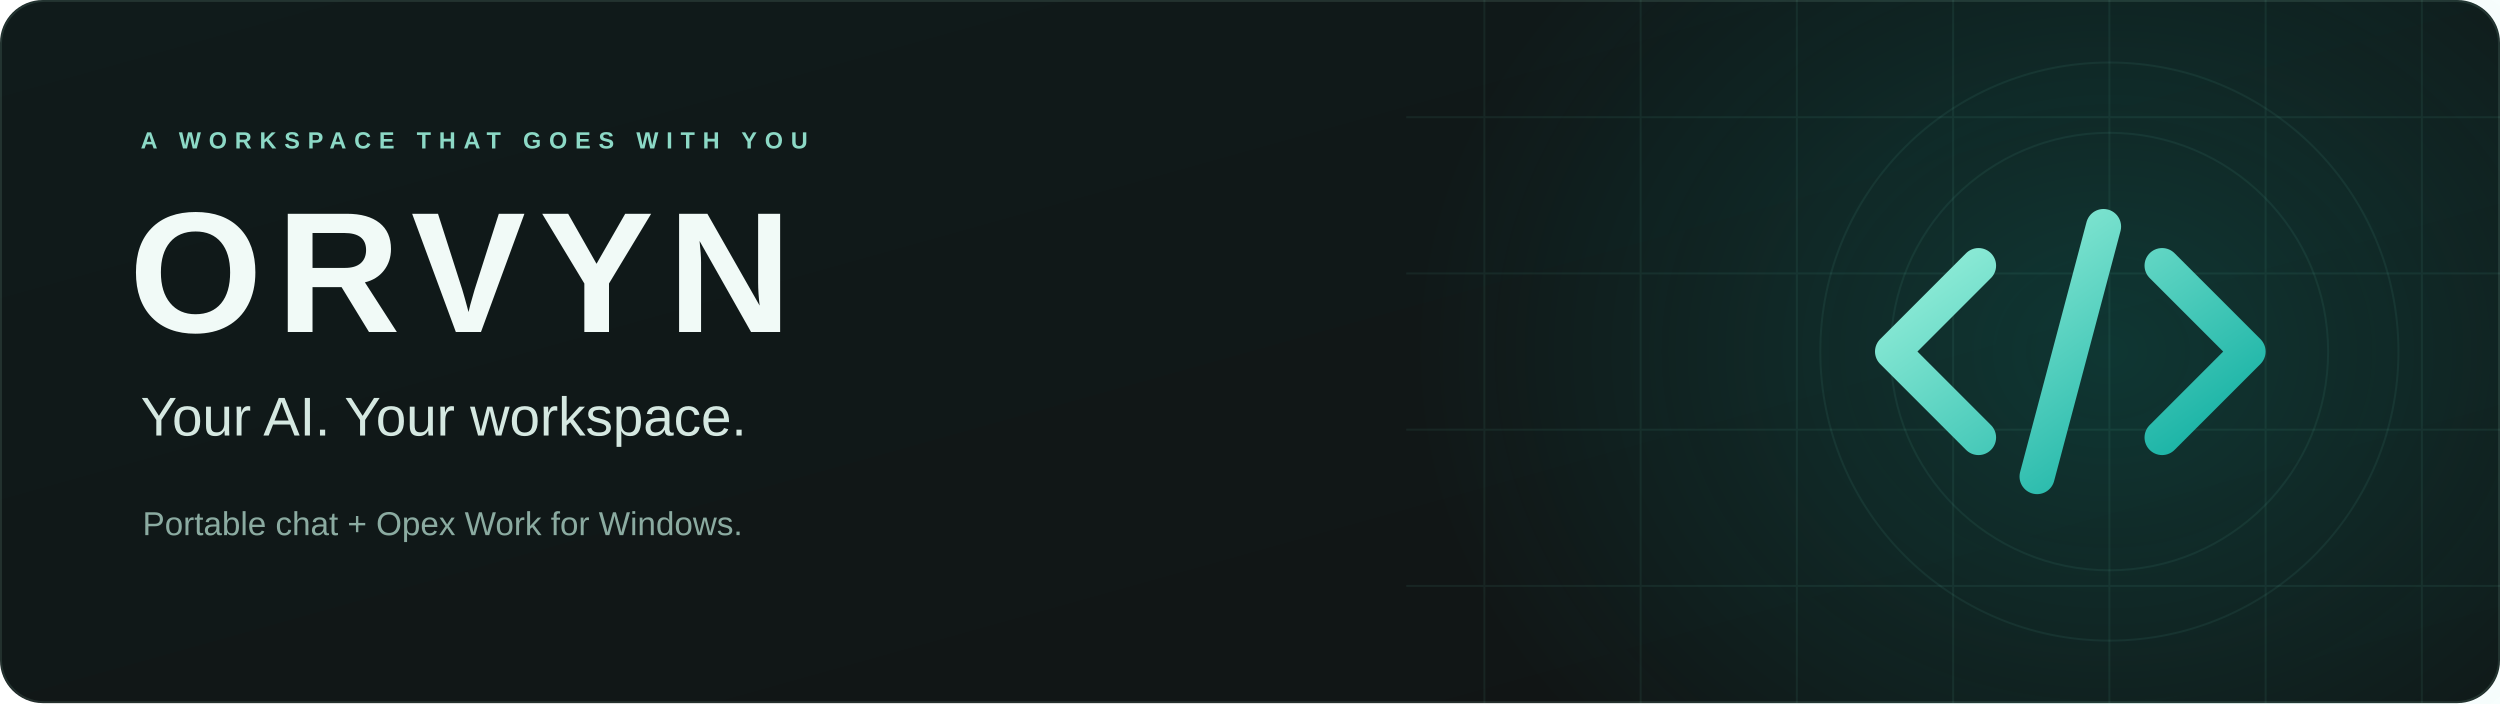
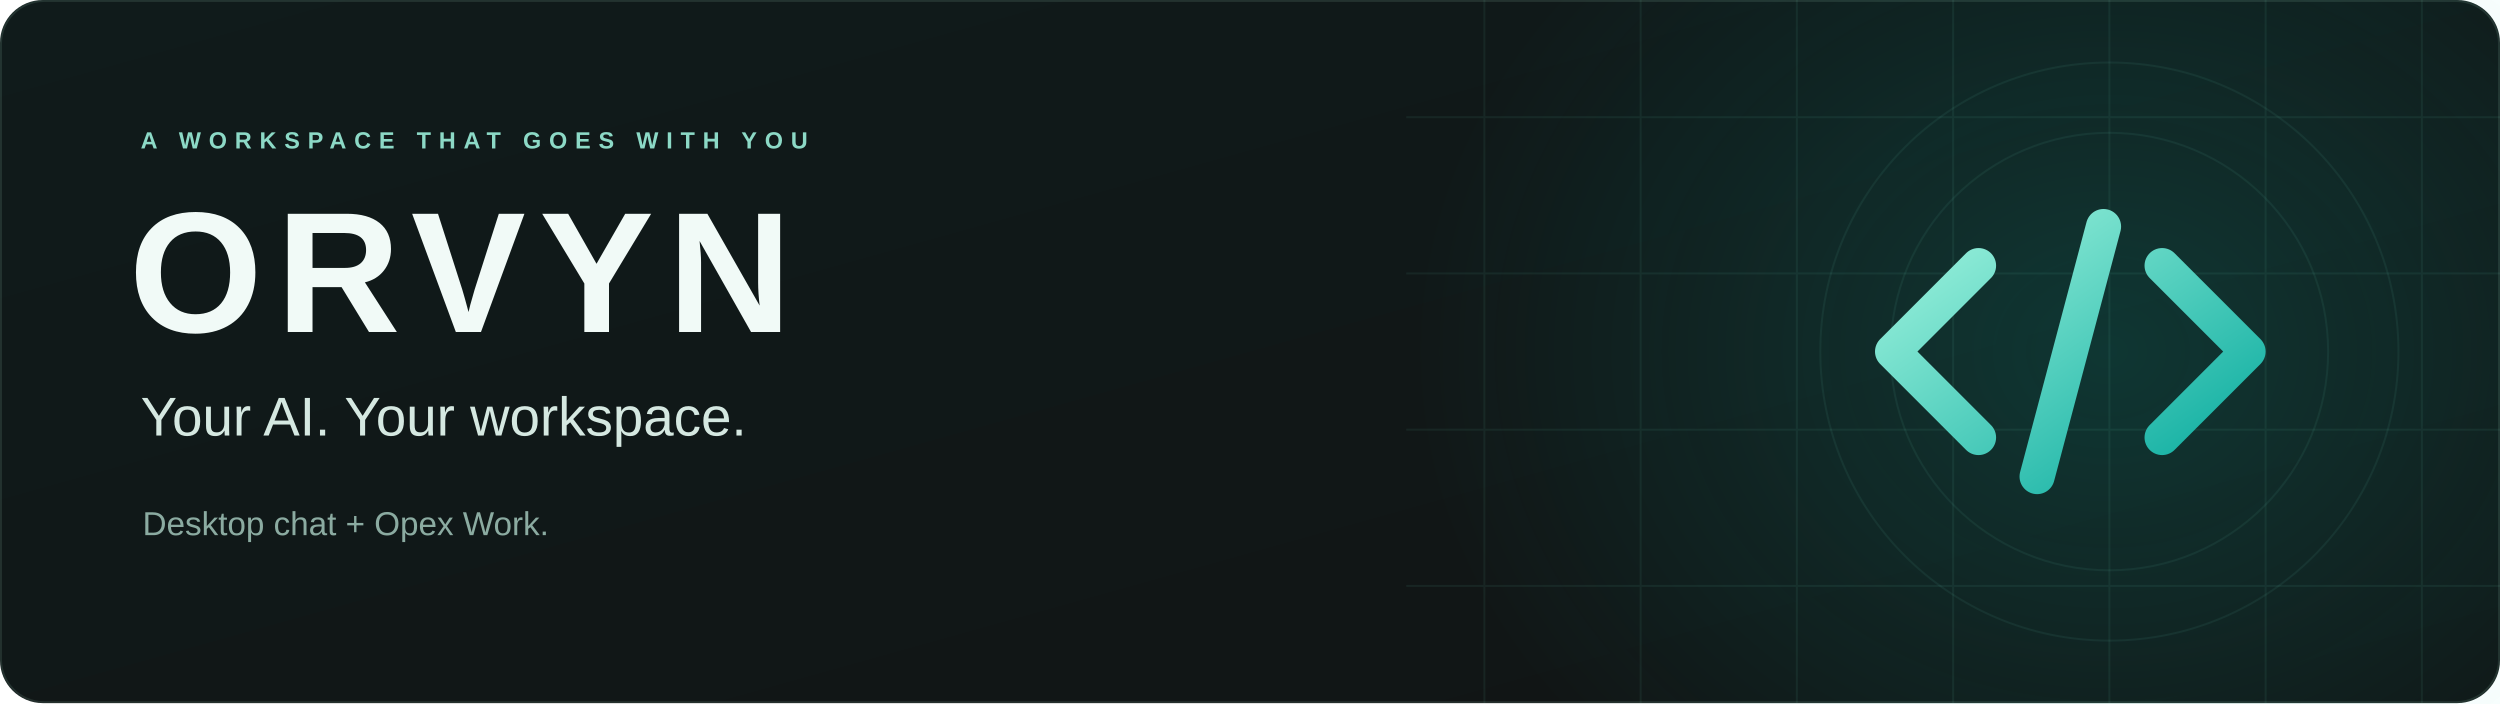
<svg xmlns="http://www.w3.org/2000/svg" width="1280" height="360" viewBox="0 0 1280 360" role="img" aria-labelledby="title description">
  <defs>
    <linearGradient id="background" x2="1" y2="1">
      <stop stop-color="#101b1b" />
      <stop offset="1" stop-color="#111414" />
    </linearGradient>
    <radialGradient id="glow">
      <stop stop-color="#06cbb7" stop-opacity=".18" />
      <stop offset="1" stop-color="#06cbb7" stop-opacity="0" />
    </radialGradient>
    <linearGradient id="ribbon" x2="1" y2="1">
      <stop stop-color="#a2f5df" />
      <stop offset="1" stop-color="#05a99d" />
    </linearGradient>
  </defs>
  <rect width="1280" height="360" rx="22" fill="url(#background)" />
  <ellipse cx="1080" cy="180" rx="360" ry="300" fill="url(#glow)" />
  <g fill="none" stroke="#7ee7cf" stroke-opacity=".07">
    <path d="M760 0v360M840 0v360M920 0v360M1000 0v360M1080 0v360M1160 0v360M1240 0v360M720 60h560M720 140h560M720 220h560M720 300h560" />
    <circle cx="1080" cy="180" r="148" />
    <circle cx="1080" cy="180" r="112" />
  </g>
  <g font-family="Segoe UI, Arial, sans-serif">
    <text x="72" y="76" fill="#8cd9c6" font-size="12" font-weight="600" letter-spacing="4">A WORKSPACE THAT GOES WITH YOU</text>
    <text x="66" y="170" fill="#f1faf7" font-size="88" font-weight="700" letter-spacing="7">ORVYN</text>
    <text x="72" y="223" fill="#d5e8e1" font-size="28" font-weight="400">Your AI. Your workspace.</text>
-     <text x="73" y="274" fill="#8baba1" font-size="17">Portable chat + Opex Work for Windows.</text>
+     <text x="73" y="274" fill="#8baba1" font-size="17">Desktop chat + Opex Work.</text>
  </g>
  <g transform="translate(965 86)" fill="none" stroke="url(#ribbon)" stroke-width="18" stroke-linecap="round" stroke-linejoin="round">
    <path d="m48 50-44 44 44 44M142 50l44 44-44 44M112 30 78 158" />
  </g>
  <rect x=".5" y=".5" width="1279" height="359" rx="22" fill="none" stroke="#b0ebd6" stroke-opacity=".12" />
</svg>
